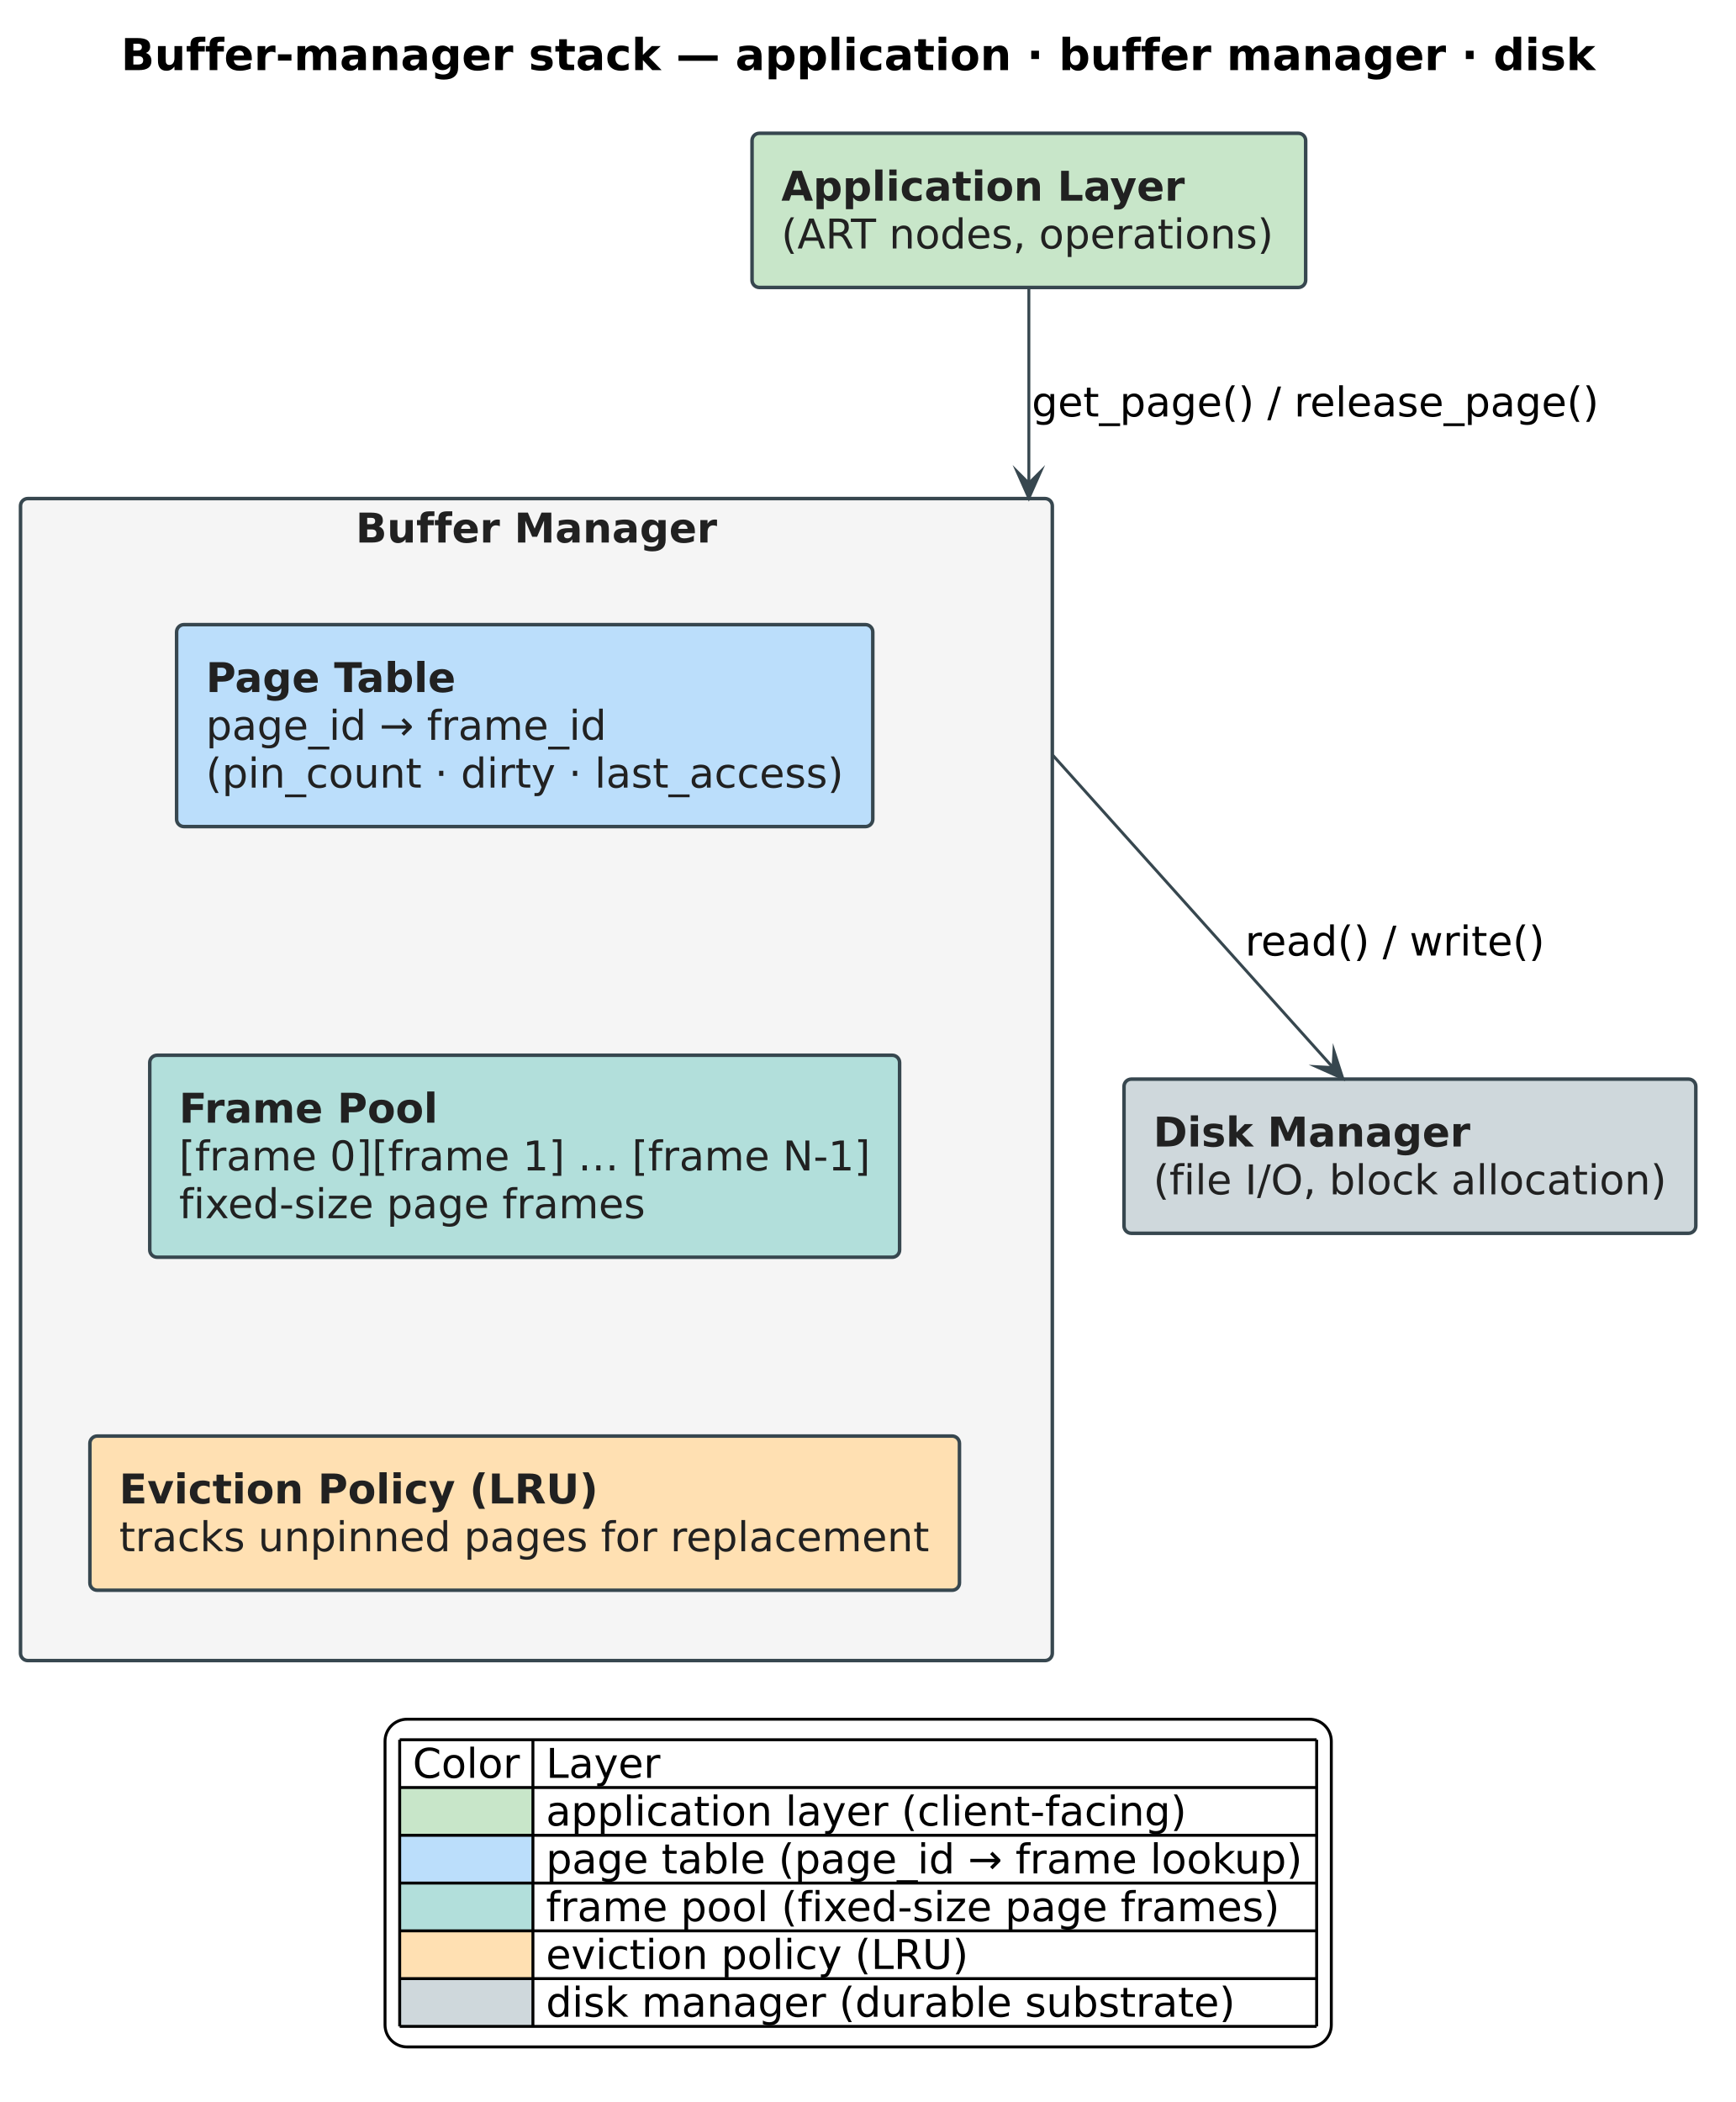
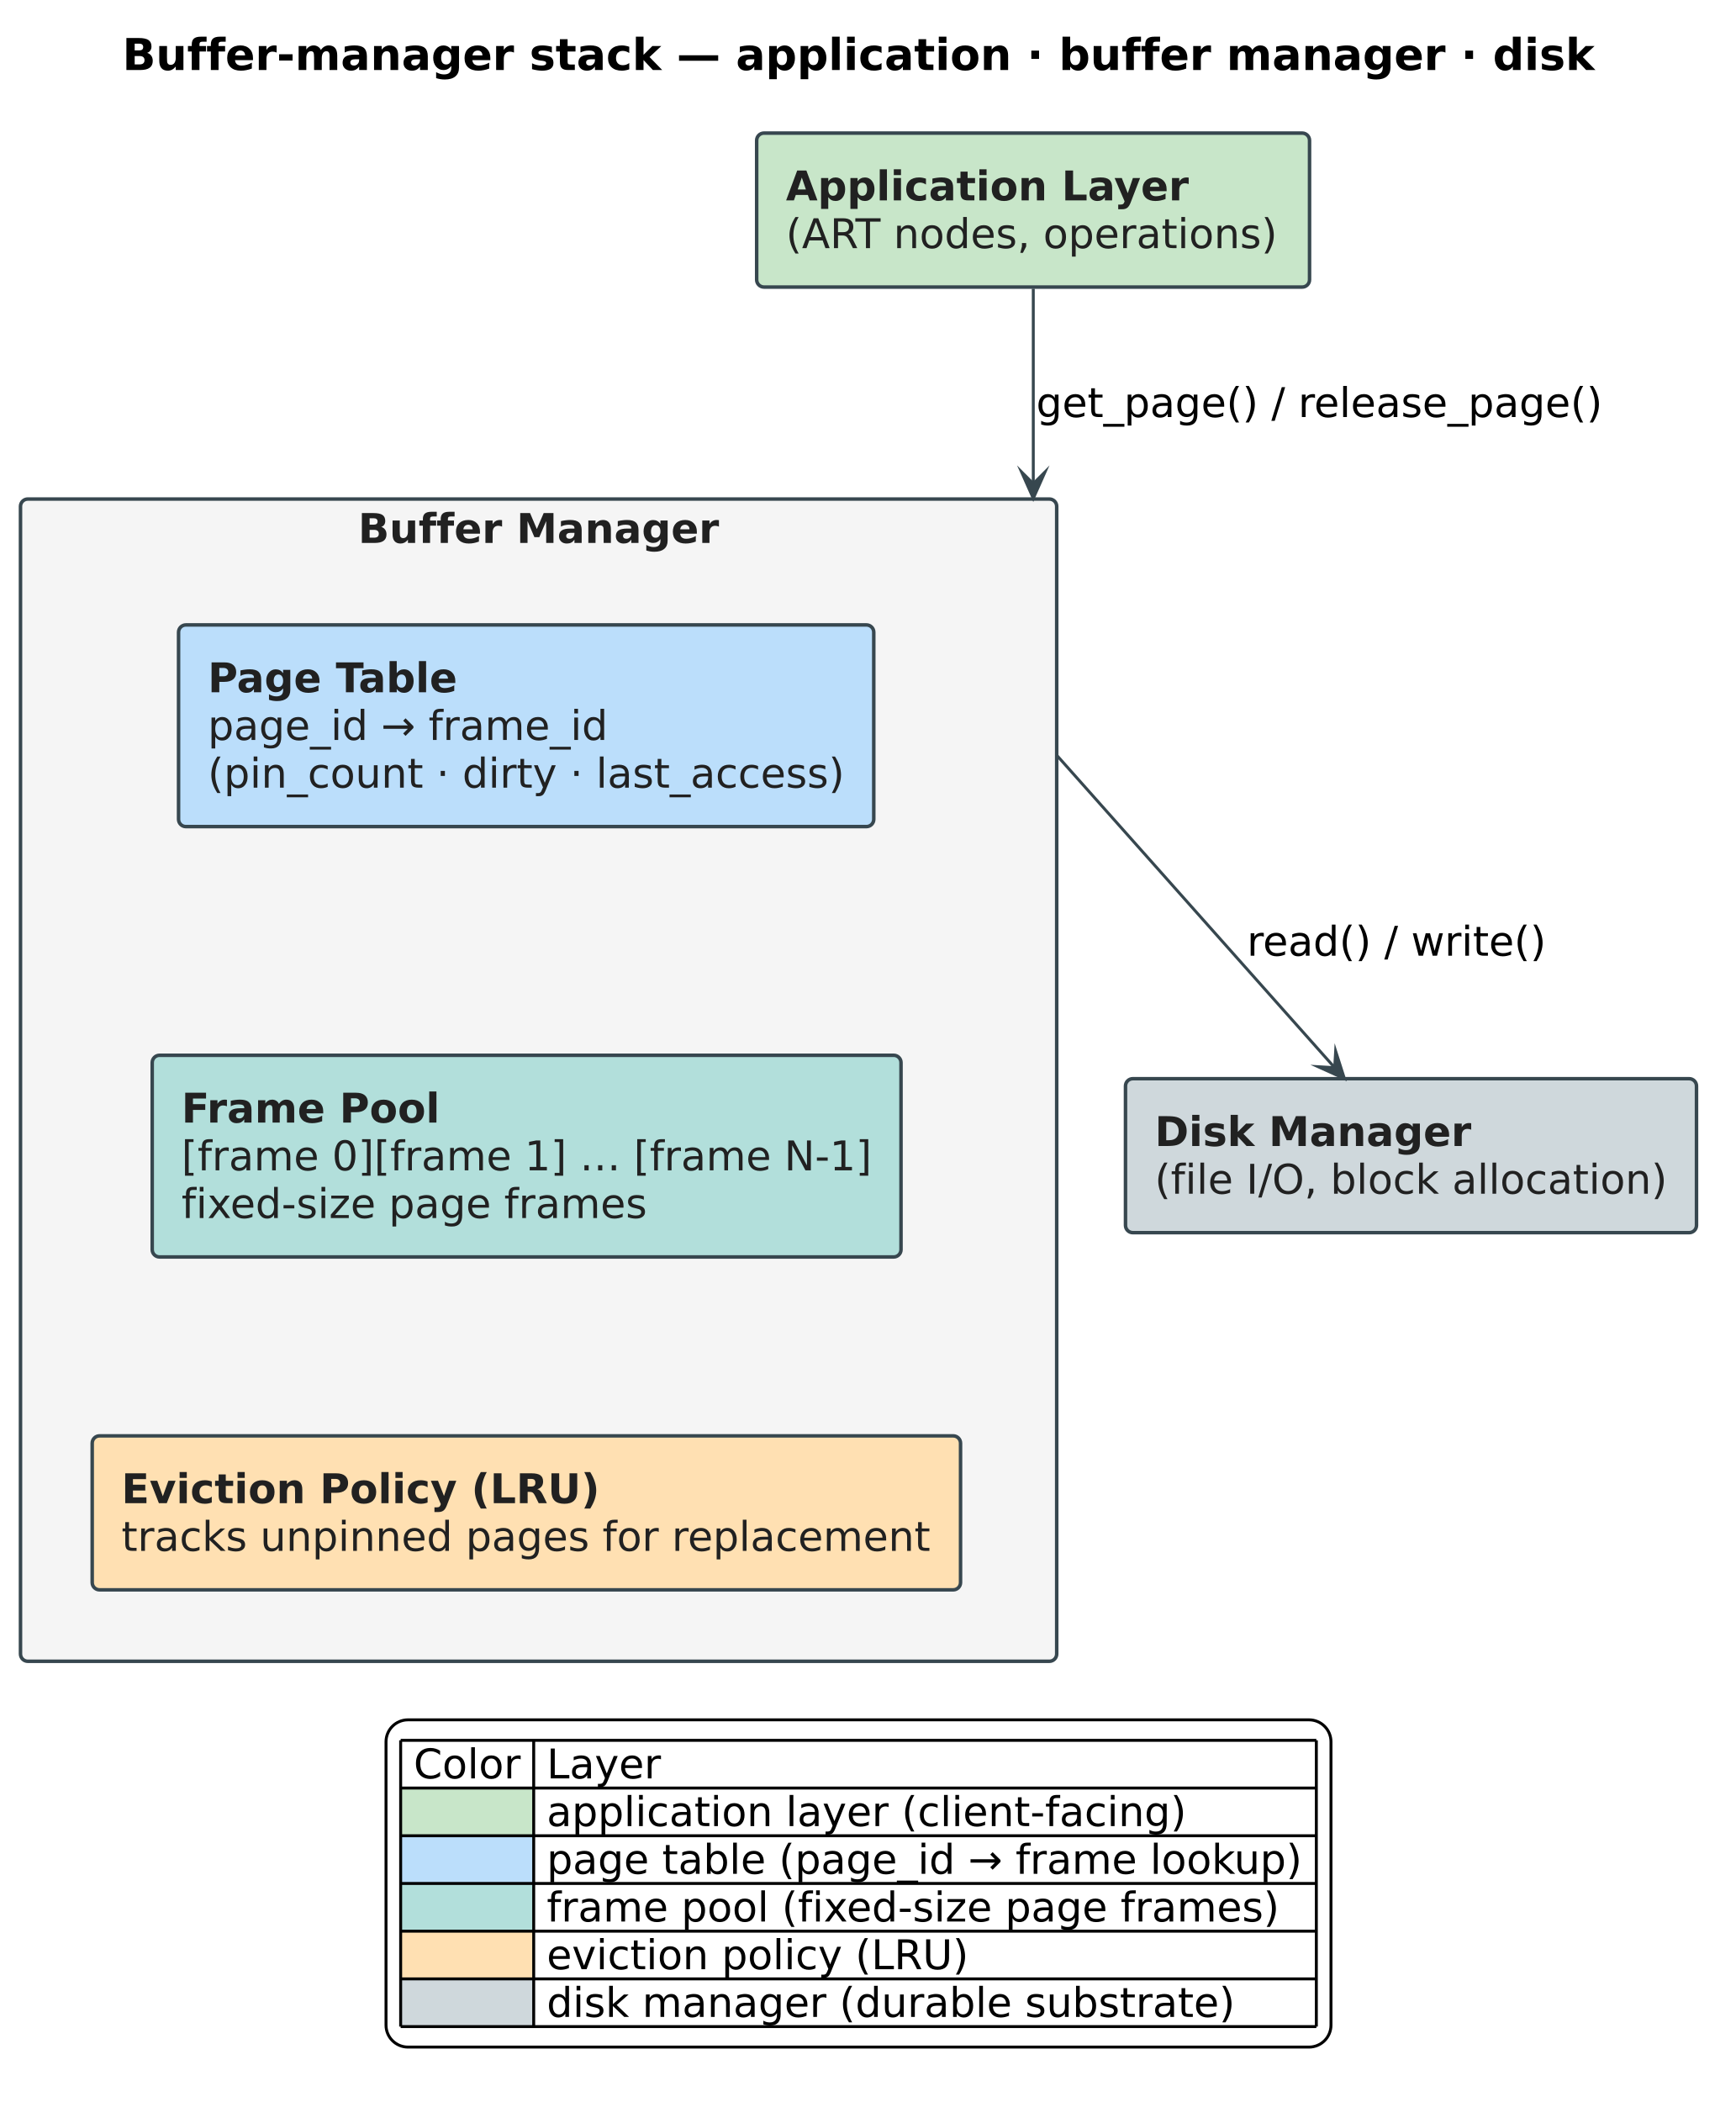
- <svg xmlns="http://www.w3.org/2000/svg" contentStyleType="text/css" data-diagram-type="DESCRIPTION" height="717px" preserveAspectRatio="none" style="width:592px;height:717px;background:#FFFFFF;" version="1.1" viewBox="0 0 592 717" width="592px" zoomAndPan="magnify">
+ <svg xmlns="http://www.w3.org/2000/svg" contentStyleType="text/css" data-diagram-type="DESCRIPTION" height="718px" preserveAspectRatio="none" style="width:593px;height:718px;background:#FFFFFF;" version="1.1" viewBox="0 0 593 718" width="593px" zoomAndPan="magnify">
  <defs />
  <g>
    <g class="title" data-source-line="23">
-       <text fill="#000000" font-family="'DejaVu Sans'" font-size="15" font-weight="700" lengthAdjust="spacing" textLength="502.954" x="41.291" y="23.923">Buffer-manager stack — application · buffer manager · disk</text>
+       <text fill="#000000" font-family="'DejaVu Sans'" font-size="15" font-weight="700" lengthAdjust="spacing" textLength="502.954" x="41.81" y="23.923">Buffer-manager stack — application · buffer manager · disk</text>
    </g>
    <g class="cluster" data-qualified-name="BM" data-source-line="27" id="ent0002">
-       <rect fill="#F5F5F5" height="396.37" rx="2.5" ry="2.5" style="stroke:#37474F;stroke-width:1.2;" width="352" x="7" y="170.061" />
-       <text fill="#212121" font-family="'DejaVu Sans'" font-size="14" font-weight="700" lengthAdjust="spacing" textLength="123.307" x="121.347" y="185.056">Buffer Manager</text>
+       <rect fill="#F5F5F5" height="397" rx="2.5" ry="2.5" style="stroke:#37474F;stroke-width:1.2;" width="354" x="7" y="170.461" />
+       <text fill="#212121" font-family="'DejaVu Sans'" font-size="14" font-weight="700" lengthAdjust="spacing" textLength="123.307" x="122.347" y="185.456">Buffer Manager</text>
    </g>
    <g class="entity" data-qualified-name="BM.PT" data-source-line="28" id="ent0003">
-       <rect fill="#BBDEFB" height="68.891" rx="2.5" ry="2.5" style="stroke:#37474F;stroke-width:1.2;" width="237.506" x="60.25" y="213.061" />
-       <text fill="#212121" font-family="'DejaVu Sans'" font-size="14" font-weight="700" lengthAdjust="spacing" textLength="87.411" x="70.25" y="236.056">Page Table</text>
-       <text fill="#212121" font-family="'DejaVu Sans'" font-size="14" lengthAdjust="spacing" textLength="136.664" x="70.25" y="252.353">page_id → frame_id</text>
-       <text fill="#212121" font-family="'DejaVu Sans'" font-size="14" lengthAdjust="spacing" textLength="217.506" x="70.25" y="268.65">(pin_count · dirty · last_access)</text>
+       <rect fill="#BBDEFB" height="68.891" rx="2.5" ry="2.5" style="stroke:#37474F;stroke-width:1.2;" width="237.506" x="61" y="213.461" />
+       <text fill="#212121" font-family="'DejaVu Sans'" font-size="14" font-weight="700" lengthAdjust="spacing" textLength="87.411" x="71" y="236.456">Page Table</text>
+       <text fill="#212121" font-family="'DejaVu Sans'" font-size="14" lengthAdjust="spacing" textLength="136.664" x="71" y="252.753">page_id → frame_id</text>
+       <text fill="#212121" font-family="'DejaVu Sans'" font-size="14" lengthAdjust="spacing" textLength="217.506" x="71" y="269.05">(pin_count · dirty · last_access)</text>
    </g>
    <g class="entity" data-qualified-name="BM.FP" data-source-line="29" id="ent0004">
-       <rect fill="#B2DFDB" height="68.891" rx="2.5" ry="2.5" style="stroke:#37474F;stroke-width:1.2;" width="255.812" x="51.09" y="359.951" />
-       <text fill="#212121" font-family="'DejaVu Sans'" font-size="14" font-weight="700" lengthAdjust="spacing" textLength="89.168" x="61.09" y="382.946">Frame Pool</text>
-       <text fill="#212121" font-family="'DejaVu Sans'" font-size="14" lengthAdjust="spacing" textLength="235.812" x="61.09" y="399.243">[frame 0][frame 1] … [frame N-1]</text>
-       <text fill="#212121" font-family="'DejaVu Sans'" font-size="14" lengthAdjust="spacing" textLength="159.476" x="61.09" y="415.54">fixed-size page frames</text>
+       <rect fill="#B2DFDB" height="68.891" rx="2.5" ry="2.5" style="stroke:#37474F;stroke-width:1.2;" width="255.812" x="52" y="360.461" />
+       <text fill="#212121" font-family="'DejaVu Sans'" font-size="14" font-weight="700" lengthAdjust="spacing" textLength="89.168" x="62" y="383.456">Frame Pool</text>
+       <text fill="#212121" font-family="'DejaVu Sans'" font-size="14" lengthAdjust="spacing" textLength="235.812" x="62" y="399.753">[frame 0][frame 1] … [frame N-1]</text>
+       <text fill="#212121" font-family="'DejaVu Sans'" font-size="14" lengthAdjust="spacing" textLength="159.476" x="62" y="416.05">fixed-size page frames</text>
    </g>
    <g class="entity" data-qualified-name="BM.EV" data-source-line="30" id="ent0005">
-       <rect fill="#FFE0B2" height="52.594" rx="2.5" ry="2.5" style="stroke:#37474F;stroke-width:1.2;" width="296.65" x="30.67" y="489.841" />
-       <text fill="#212121" font-family="'DejaVu Sans'" font-size="14" font-weight="700" lengthAdjust="spacing" textLength="163.379" x="40.67" y="512.836">Eviction Policy (LRU)</text>
-       <text fill="#212121" font-family="'DejaVu Sans'" font-size="14" lengthAdjust="spacing" textLength="276.65" x="40.67" y="529.133">tracks unpinned pages for replacement</text>
+       <rect fill="#FFE0B2" height="52.594" rx="2.5" ry="2.5" style="stroke:#37474F;stroke-width:1.2;" width="296.65" x="31.5" y="490.461" />
+       <text fill="#212121" font-family="'DejaVu Sans'" font-size="14" font-weight="700" lengthAdjust="spacing" textLength="163.379" x="41.5" y="513.456">Eviction Policy (LRU)</text>
+       <text fill="#212121" font-family="'DejaVu Sans'" font-size="14" lengthAdjust="spacing" textLength="276.65" x="41.5" y="529.753">tracks unpinned pages for replacement</text>
    </g>
    <g class="entity" data-qualified-name="App" data-source-line="25" id="ent0001">
-       <rect fill="#C8E6C9" height="52.594" rx="2.5" ry="2.5" style="stroke:#37474F;stroke-width:1.2;" width="188.875" x="256.56" y="45.461" />
-       <text fill="#212121" font-family="'DejaVu Sans'" font-size="14" font-weight="700" lengthAdjust="spacing" textLength="138.065" x="266.56" y="68.456">Application Layer</text>
-       <text fill="#212121" font-family="'DejaVu Sans'" font-size="14" lengthAdjust="spacing" textLength="168.875" x="266.56" y="84.753">(ART nodes, operations)</text>
+       <rect fill="#C8E6C9" height="52.594" rx="2.5" ry="2.5" style="stroke:#37474F;stroke-width:1.2;" width="188.875" x="258.5" y="45.461" />
+       <text fill="#212121" font-family="'DejaVu Sans'" font-size="14" font-weight="700" lengthAdjust="spacing" textLength="138.065" x="268.5" y="68.456">Application Layer</text>
+       <text fill="#212121" font-family="'DejaVu Sans'" font-size="14" lengthAdjust="spacing" textLength="168.875" x="268.5" y="84.753">(ART nodes, operations)</text>
    </g>
    <g class="entity" data-qualified-name="DM" data-source-line="35" id="ent0008">
-       <rect fill="#CFD8DC" height="52.594" rx="2.5" ry="2.5" style="stroke:#37474F;stroke-width:1.2;" width="195.075" x="383.46" y="368.091" />
-       <text fill="#212121" font-family="'DejaVu Sans'" font-size="14" font-weight="700" lengthAdjust="spacing" textLength="108.151" x="393.46" y="391.086">Disk Manager</text>
-       <text fill="#212121" font-family="'DejaVu Sans'" font-size="14" lengthAdjust="spacing" textLength="175.075" x="393.46" y="407.383">(file I/O, block allocation)</text>
+       <rect fill="#CFD8DC" height="52.594" rx="2.5" ry="2.5" style="stroke:#37474F;stroke-width:1.2;" width="195.075" x="384.5" y="368.461" />
+       <text fill="#212121" font-family="'DejaVu Sans'" font-size="14" font-weight="700" lengthAdjust="spacing" textLength="108.151" x="394.5" y="391.456">Disk Manager</text>
+       <text fill="#212121" font-family="'DejaVu Sans'" font-size="14" lengthAdjust="spacing" textLength="175.075" x="394.5" y="407.753">(file I/O, block allocation)</text>
    </g>
    <g class="link" data-entity-1="ent0001" data-entity-2="ent0002" data-link-type="dependency" data-source-line="37" id="lnk9">
-       <path d="M351,98.391 C351,110.286 351,125.296 351,141.167 C351,149.103 351,157.255 351,165.339 C351,166.35 351,167.359 351,168.368 C351,168.871 351,164.375 351,164.878" fill="none" id="App-to-BM" style="stroke:#37474F;stroke-width:1;" />
-       <polygon fill="#37474F" points="351,169.878,355,160.878,351,164.878,347,160.878,351,169.878" style="stroke:#37474F;stroke-width:1;stroke-linejoin:miter;stroke-miterlimit:10;" />
-       <text fill="#000000" font-family="'DejaVu Sans'" font-size="14" lengthAdjust="spacing" textLength="193.744" x="352" y="142.056">get_page() / release_page()</text>
+       <path d="M353,98.631 C353,110.543 353,125.576 353,141.471 C353,149.419 353,157.583 353,165.68 C353,166.692 353,167.703 353,168.713 C353,169.217 353,164.722 353,165.226" fill="none" id="App-to-BM" style="stroke:#37474F;stroke-width:1;" />
+       <polygon fill="#37474F" points="353,170.226,357,161.226,353,165.226,349,161.226,353,170.226" style="stroke:#37474F;stroke-width:1;stroke-linejoin:miter;stroke-miterlimit:10;" />
+       <text fill="#000000" font-family="'DejaVu Sans'" font-size="14" lengthAdjust="spacing" textLength="193.744" x="354" y="142.456">get_page() / release_page()</text>
    </g>
    <g class="link" data-entity-1="ent0002" data-entity-2="ent0008" data-link-type="dependency" data-source-line="38" id="lnk10">
-       <path d="M359.184,257.628 C359.279,257.733 359.374,257.839 359.469,257.945 C359.661,258.159 359.855,258.375 360.052,258.595 C360.447,259.034 360.852,259.486 361.268,259.949 C362.099,260.876 362.974,261.85 363.888,262.869 C371.204,271.021 381.069,282.014 391.985,294.18 C413.817,318.511 436.516,343.809 454.771,364.159" fill="none" id="BM-to-DM" style="stroke:#37474F;stroke-width:1;" />
-       <polygon fill="#37474F" points="458.11,367.881,455.078,358.51,454.771,364.159,449.123,363.853,458.11,367.881" style="stroke:#37474F;stroke-width:1;stroke-linejoin:miter;stroke-miterlimit:10;" />
-       <text fill="#000000" font-family="'DejaVu Sans'" font-size="14" lengthAdjust="spacing" textLength="102.498" x="424.78" y="325.946">read() / write()</text>
+       <path d="M361.122,258.094 C361.216,258.199 361.31,258.305 361.405,258.411 C361.595,258.625 361.788,258.842 361.983,259.062 C362.375,259.501 362.777,259.953 363.189,260.417 C364.015,261.344 364.882,262.319 365.79,263.339 C373.048,271.497 382.837,282.498 393.669,294.673 C415.332,319.023 437.846,344.33 455.966,364.695" fill="none" id="BM-to-DM" style="stroke:#37474F;stroke-width:1;" />
+       <polygon fill="#37474F" points="459.29,368.431,456.296,359.048,455.966,364.695,450.319,364.366,459.29,368.431" style="stroke:#37474F;stroke-width:1;stroke-linejoin:miter;stroke-miterlimit:10;" />
+       <text fill="#000000" font-family="'DejaVu Sans'" font-size="14" lengthAdjust="spacing" textLength="102.498" x="426" y="326.456">read() / write()</text>
    </g>
    <g class="legend" data-source-line="40">
-       <rect fill="none" height="111.781" rx="7.5" ry="7.5" style="stroke:#000000;stroke-width:1;" width="322.826" x="131.355" y="586.431" />
-       <text fill="#000000" font-family="'DejaVu Sans'" font-size="14" lengthAdjust="spacing" textLength="36.552" x="140.805" y="606.426">Color</text>
-       <text fill="#000000" font-family="'DejaVu Sans'" font-size="14" lengthAdjust="spacing" textLength="39.033" x="186.257" y="606.426">Layer</text>
-       <rect fill="#C8E6C9" height="16.297" style="stroke:none;stroke-width:1;" width="45.452" x="136.355" y="609.728" />
-       <text fill="#000000" font-family="'DejaVu Sans'" font-size="14" lengthAdjust="spacing" textLength="4.45" x="136.355" y="622.723"> </text>
-       <text fill="#000000" font-family="'DejaVu Sans'" font-size="14" lengthAdjust="spacing" textLength="218.531" x="186.257" y="622.723">application layer (client-facing)</text>
-       <rect fill="#BBDEFB" height="16.297" style="stroke:none;stroke-width:1;" width="45.452" x="136.355" y="626.025" />
-       <text fill="#000000" font-family="'DejaVu Sans'" font-size="14" lengthAdjust="spacing" textLength="4.45" x="136.355" y="639.02"> </text>
-       <text fill="#000000" font-family="'DejaVu Sans'" font-size="14" lengthAdjust="spacing" textLength="258.474" x="186.257" y="639.02">page table (page_id → frame lookup)</text>
-       <rect fill="#B2DFDB" height="16.297" style="stroke:none;stroke-width:1;" width="45.452" x="136.355" y="642.322" />
-       <text fill="#000000" font-family="'DejaVu Sans'" font-size="14" lengthAdjust="spacing" textLength="4.45" x="136.355" y="655.317"> </text>
-       <text fill="#000000" font-family="'DejaVu Sans'" font-size="14" lengthAdjust="spacing" textLength="250.722" x="186.257" y="655.317">frame pool (fixed-size page frames)</text>
-       <rect fill="#FFE0B2" height="16.297" style="stroke:none;stroke-width:1;" width="45.452" x="136.355" y="658.618" />
-       <text fill="#000000" font-family="'DejaVu Sans'" font-size="14" lengthAdjust="spacing" textLength="4.45" x="136.355" y="671.614"> </text>
-       <text fill="#000000" font-family="'DejaVu Sans'" font-size="14" lengthAdjust="spacing" textLength="144.115" x="186.257" y="671.614">eviction policy (LRU)</text>
-       <rect fill="#CFD8DC" height="16.297" style="stroke:none;stroke-width:1;" width="45.452" x="136.355" y="674.915" />
-       <text fill="#000000" font-family="'DejaVu Sans'" font-size="14" lengthAdjust="spacing" textLength="4.45" x="136.355" y="687.91"> </text>
-       <text fill="#000000" font-family="'DejaVu Sans'" font-size="14" lengthAdjust="spacing" textLength="235.136" x="186.257" y="687.91">disk manager (durable substrate)</text>
-       <line style="stroke:#000000;stroke-width:1;" x1="136.355" x2="449.181" y1="593.431" y2="593.431" />
-       <line style="stroke:#000000;stroke-width:1;" x1="136.355" x2="449.181" y1="609.728" y2="609.728" />
-       <line style="stroke:#000000;stroke-width:1;" x1="136.355" x2="449.181" y1="626.025" y2="626.025" />
-       <line style="stroke:#000000;stroke-width:1;" x1="136.355" x2="449.181" y1="642.322" y2="642.322" />
-       <line style="stroke:#000000;stroke-width:1;" x1="136.355" x2="449.181" y1="658.618" y2="658.618" />
-       <line style="stroke:#000000;stroke-width:1;" x1="136.355" x2="449.181" y1="674.915" y2="674.915" />
-       <line style="stroke:#000000;stroke-width:1;" x1="136.355" x2="449.181" y1="691.212" y2="691.212" />
-       <line style="stroke:#000000;stroke-width:1;" x1="136.355" x2="136.355" y1="593.431" y2="691.212" />
-       <line style="stroke:#000000;stroke-width:1;" x1="181.807" x2="181.807" y1="593.431" y2="691.212" />
-       <line style="stroke:#000000;stroke-width:1;" x1="449.181" x2="449.181" y1="593.431" y2="691.212" />
+       <rect fill="none" height="111.781" rx="7.5" ry="7.5" style="stroke:#000000;stroke-width:1;" width="322.826" x="131.875" y="587.461" />
+       <text fill="#000000" font-family="'DejaVu Sans'" font-size="14" lengthAdjust="spacing" textLength="36.552" x="141.325" y="607.456">Color</text>
+       <text fill="#000000" font-family="'DejaVu Sans'" font-size="14" lengthAdjust="spacing" textLength="39.033" x="186.777" y="607.456">Layer</text>
+       <rect fill="#C8E6C9" height="16.297" style="stroke:none;stroke-width:1;" width="45.452" x="136.875" y="610.758" />
+       <text fill="#000000" font-family="'DejaVu Sans'" font-size="14" lengthAdjust="spacing" textLength="4.45" x="136.875" y="623.753"> </text>
+       <text fill="#000000" font-family="'DejaVu Sans'" font-size="14" lengthAdjust="spacing" textLength="218.531" x="186.777" y="623.753">application layer (client-facing)</text>
+       <rect fill="#BBDEFB" height="16.297" style="stroke:none;stroke-width:1;" width="45.452" x="136.875" y="627.055" />
+       <text fill="#000000" font-family="'DejaVu Sans'" font-size="14" lengthAdjust="spacing" textLength="4.45" x="136.875" y="640.05"> </text>
+       <text fill="#000000" font-family="'DejaVu Sans'" font-size="14" lengthAdjust="spacing" textLength="258.474" x="186.777" y="640.05">page table (page_id → frame lookup)</text>
+       <rect fill="#B2DFDB" height="16.297" style="stroke:none;stroke-width:1;" width="45.452" x="136.875" y="643.352" />
+       <text fill="#000000" font-family="'DejaVu Sans'" font-size="14" lengthAdjust="spacing" textLength="4.45" x="136.875" y="656.347"> </text>
+       <text fill="#000000" font-family="'DejaVu Sans'" font-size="14" lengthAdjust="spacing" textLength="250.722" x="186.777" y="656.347">frame pool (fixed-size page frames)</text>
+       <rect fill="#FFE0B2" height="16.297" style="stroke:none;stroke-width:1;" width="45.452" x="136.875" y="659.648" />
+       <text fill="#000000" font-family="'DejaVu Sans'" font-size="14" lengthAdjust="spacing" textLength="4.45" x="136.875" y="672.644"> </text>
+       <text fill="#000000" font-family="'DejaVu Sans'" font-size="14" lengthAdjust="spacing" textLength="144.115" x="186.777" y="672.644">eviction policy (LRU)</text>
+       <rect fill="#CFD8DC" height="16.297" style="stroke:none;stroke-width:1;" width="45.452" x="136.875" y="675.945" />
+       <text fill="#000000" font-family="'DejaVu Sans'" font-size="14" lengthAdjust="spacing" textLength="4.45" x="136.875" y="688.94"> </text>
+       <text fill="#000000" font-family="'DejaVu Sans'" font-size="14" lengthAdjust="spacing" textLength="235.136" x="186.777" y="688.94">disk manager (durable substrate)</text>
+       <line style="stroke:#000000;stroke-width:1;" x1="136.875" x2="449.701" y1="594.461" y2="594.461" />
+       <line style="stroke:#000000;stroke-width:1;" x1="136.875" x2="449.701" y1="610.758" y2="610.758" />
+       <line style="stroke:#000000;stroke-width:1;" x1="136.875" x2="449.701" y1="627.055" y2="627.055" />
+       <line style="stroke:#000000;stroke-width:1;" x1="136.875" x2="449.701" y1="643.352" y2="643.352" />
+       <line style="stroke:#000000;stroke-width:1;" x1="136.875" x2="449.701" y1="659.648" y2="659.648" />
+       <line style="stroke:#000000;stroke-width:1;" x1="136.875" x2="449.701" y1="675.945" y2="675.945" />
+       <line style="stroke:#000000;stroke-width:1;" x1="136.875" x2="449.701" y1="692.242" y2="692.242" />
+       <line style="stroke:#000000;stroke-width:1;" x1="136.875" x2="136.875" y1="594.461" y2="692.242" />
+       <line style="stroke:#000000;stroke-width:1;" x1="182.327" x2="182.327" y1="594.461" y2="692.242" />
+       <line style="stroke:#000000;stroke-width:1;" x1="449.701" x2="449.701" y1="594.461" y2="692.242" />
    </g>
  </g>
</svg>
